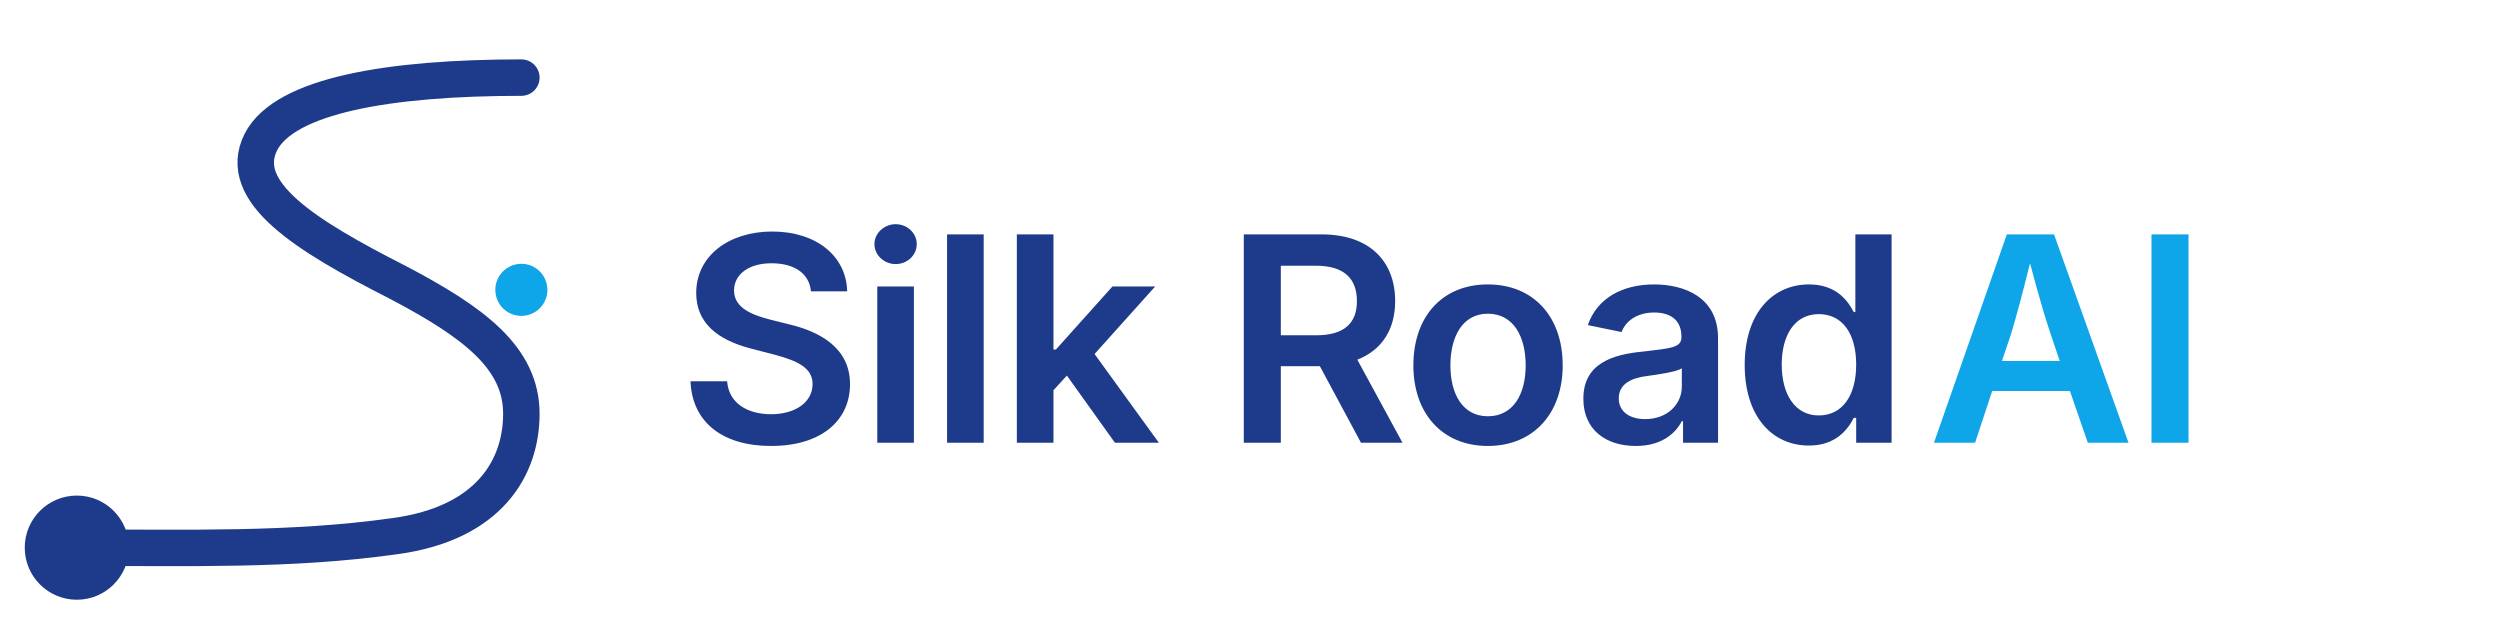
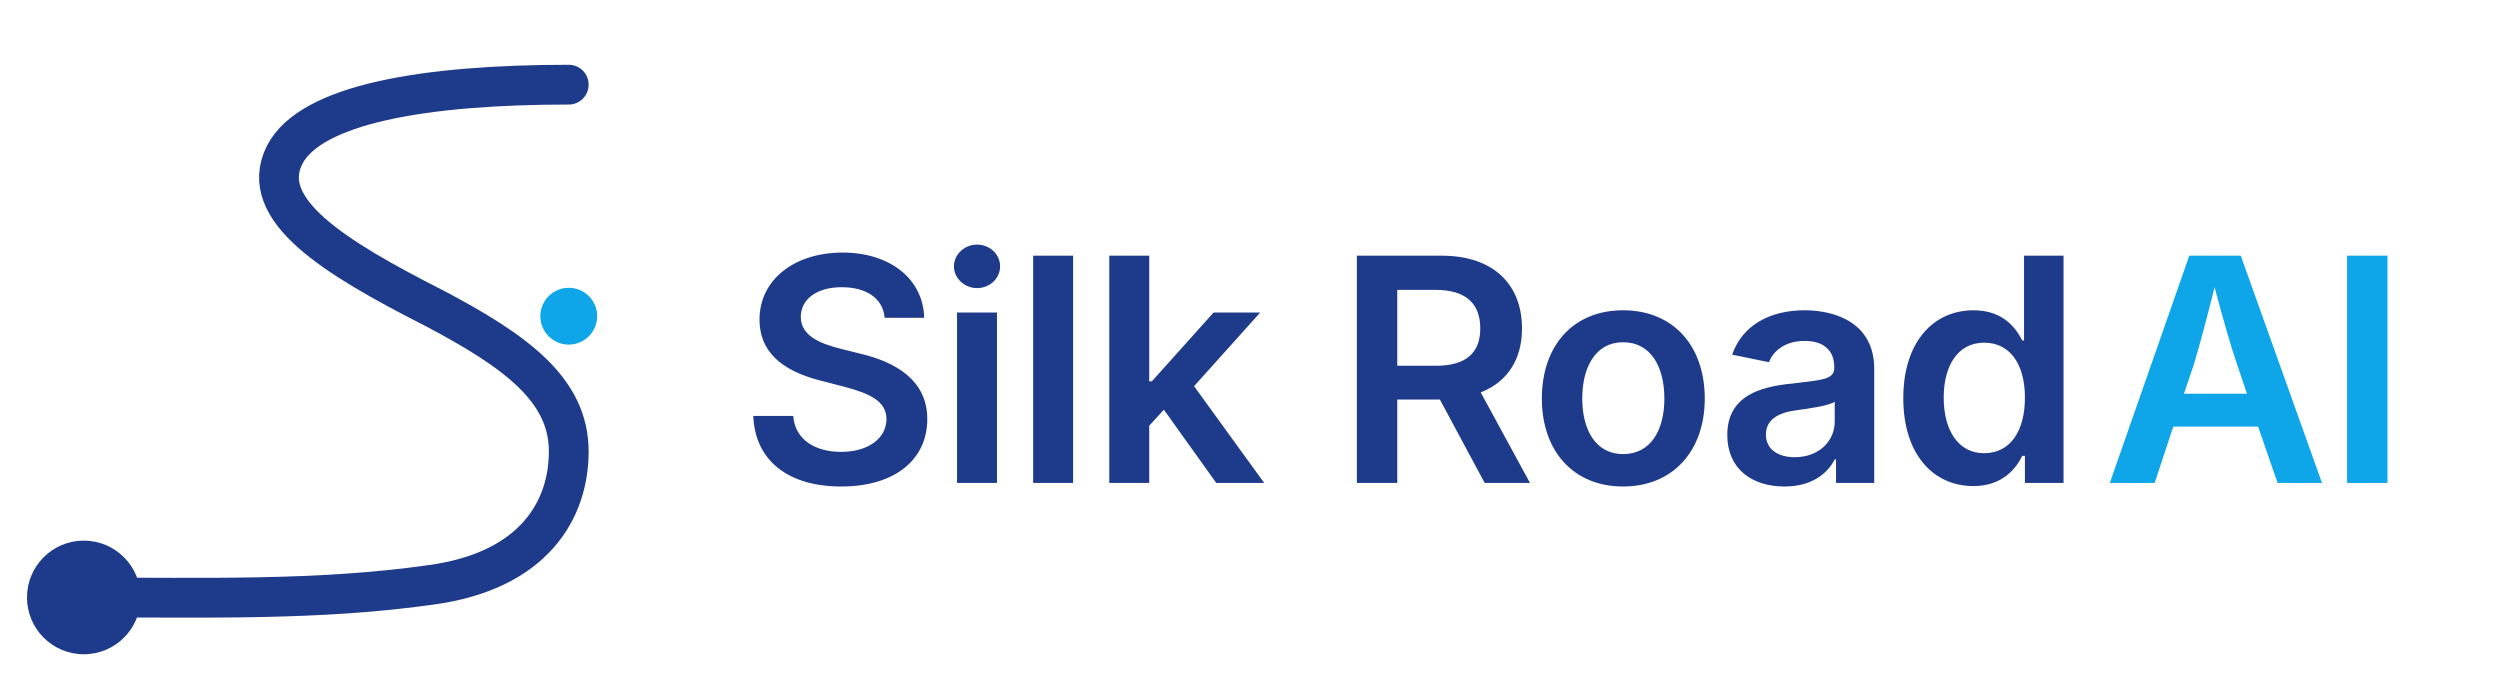
- <svg xmlns="http://www.w3.org/2000/svg" viewBox="0 0 96 24" role="img" aria-labelledby="logo-flat-title logo-flat-desc">
+ <svg xmlns="http://www.w3.org/2000/svg" viewBox="0 0 88 24" role="img" aria-labelledby="logo-flat-title logo-flat-desc">
  <g>
    <circle cx="2.95" cy="21.03" r="2" fill="#1E3A8A" />
    <circle cx="20.02" cy="11.13" r="1" fill="#0EA5E9" />
    <path d="M 2.95 21.03 C 7.22 21.03 11.18 21.15 15.15 20.59 C 18.81 20.10 20.02 17.93 20.02 15.89 C 20.02 13.74 18.20 12.38 15.27 10.84 C 11.73 9.04 9.05 7.37 10.02 5.45 C 10.94 3.66 14.96 2.98 20.02 2.98" fill="none" stroke="#1E3A8A" stroke-width="1.4" stroke-linecap="round" stroke-linejoin="round" />
  </g>
  <g font-family="Inter, 'SF Pro Display', 'PingFang SC', 'Helvetica Neue', Arial, sans-serif" font-weight="600" font-size="11" letter-spacing="-0.2">
    <text x="26" y="17" fill="#1E3A8A">Silk Road</text>
    <text x="74" y="17" fill="#0EA5E9">AI</text>
  </g>
</svg>
